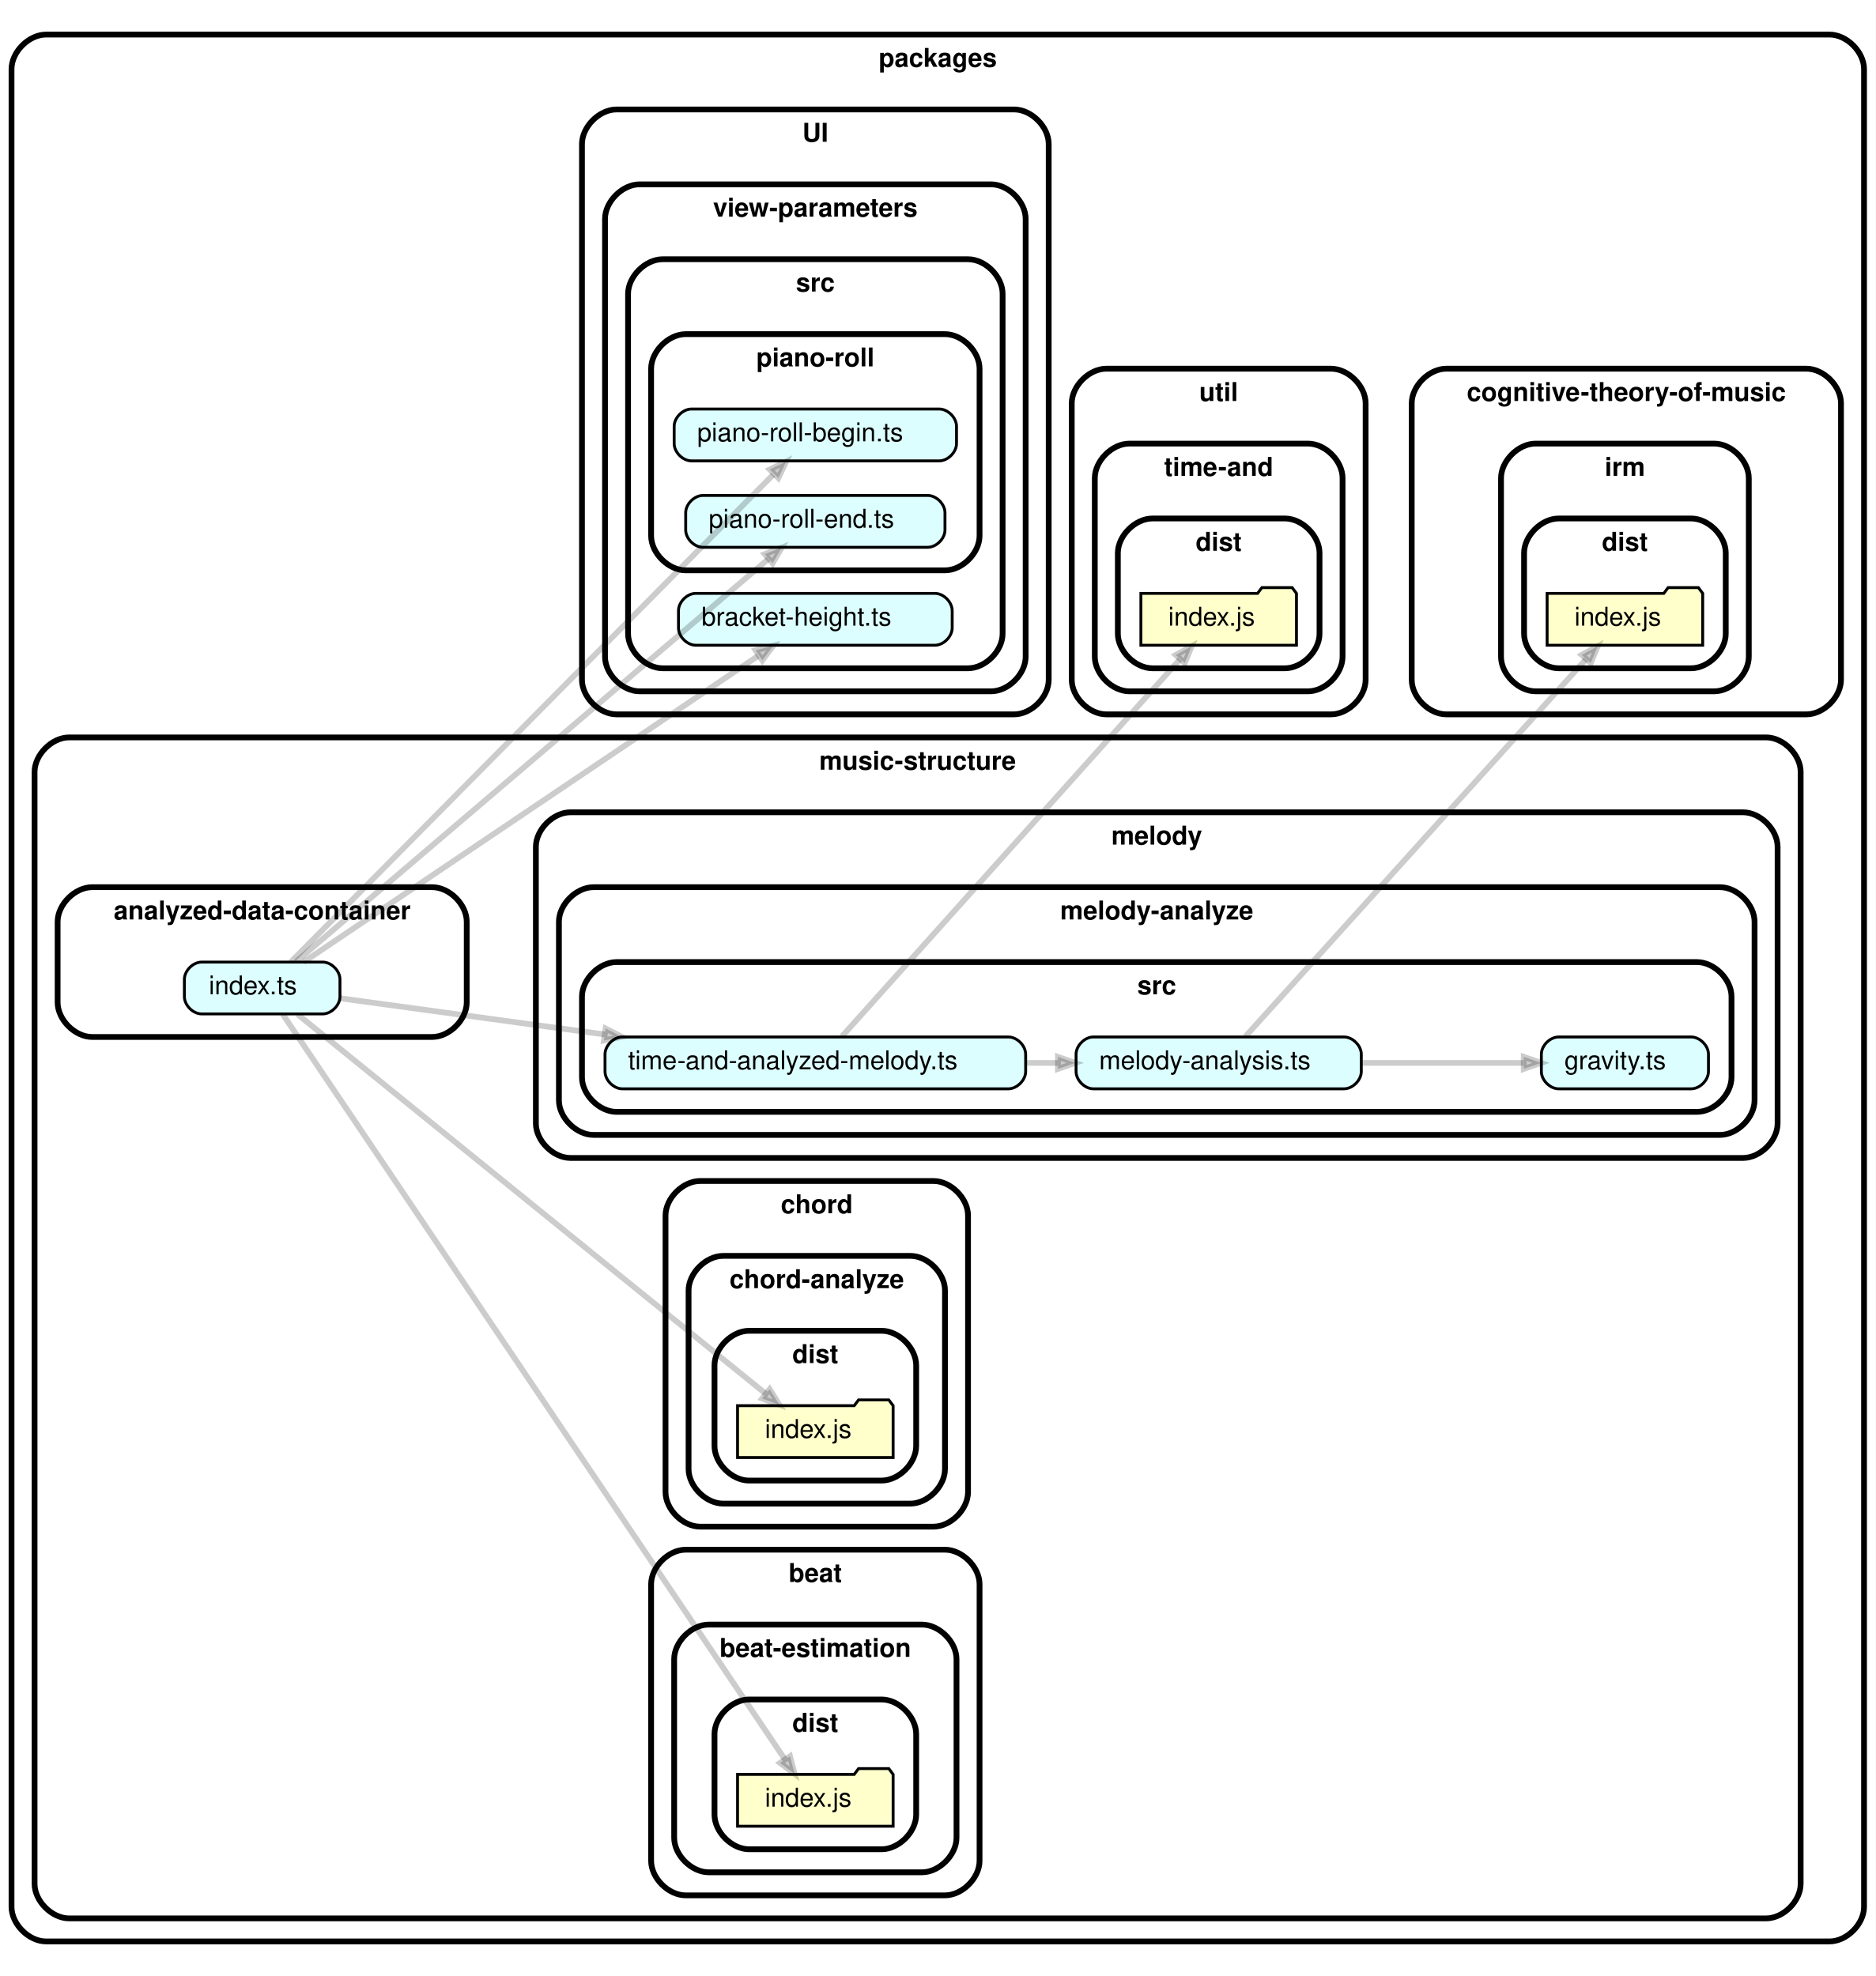
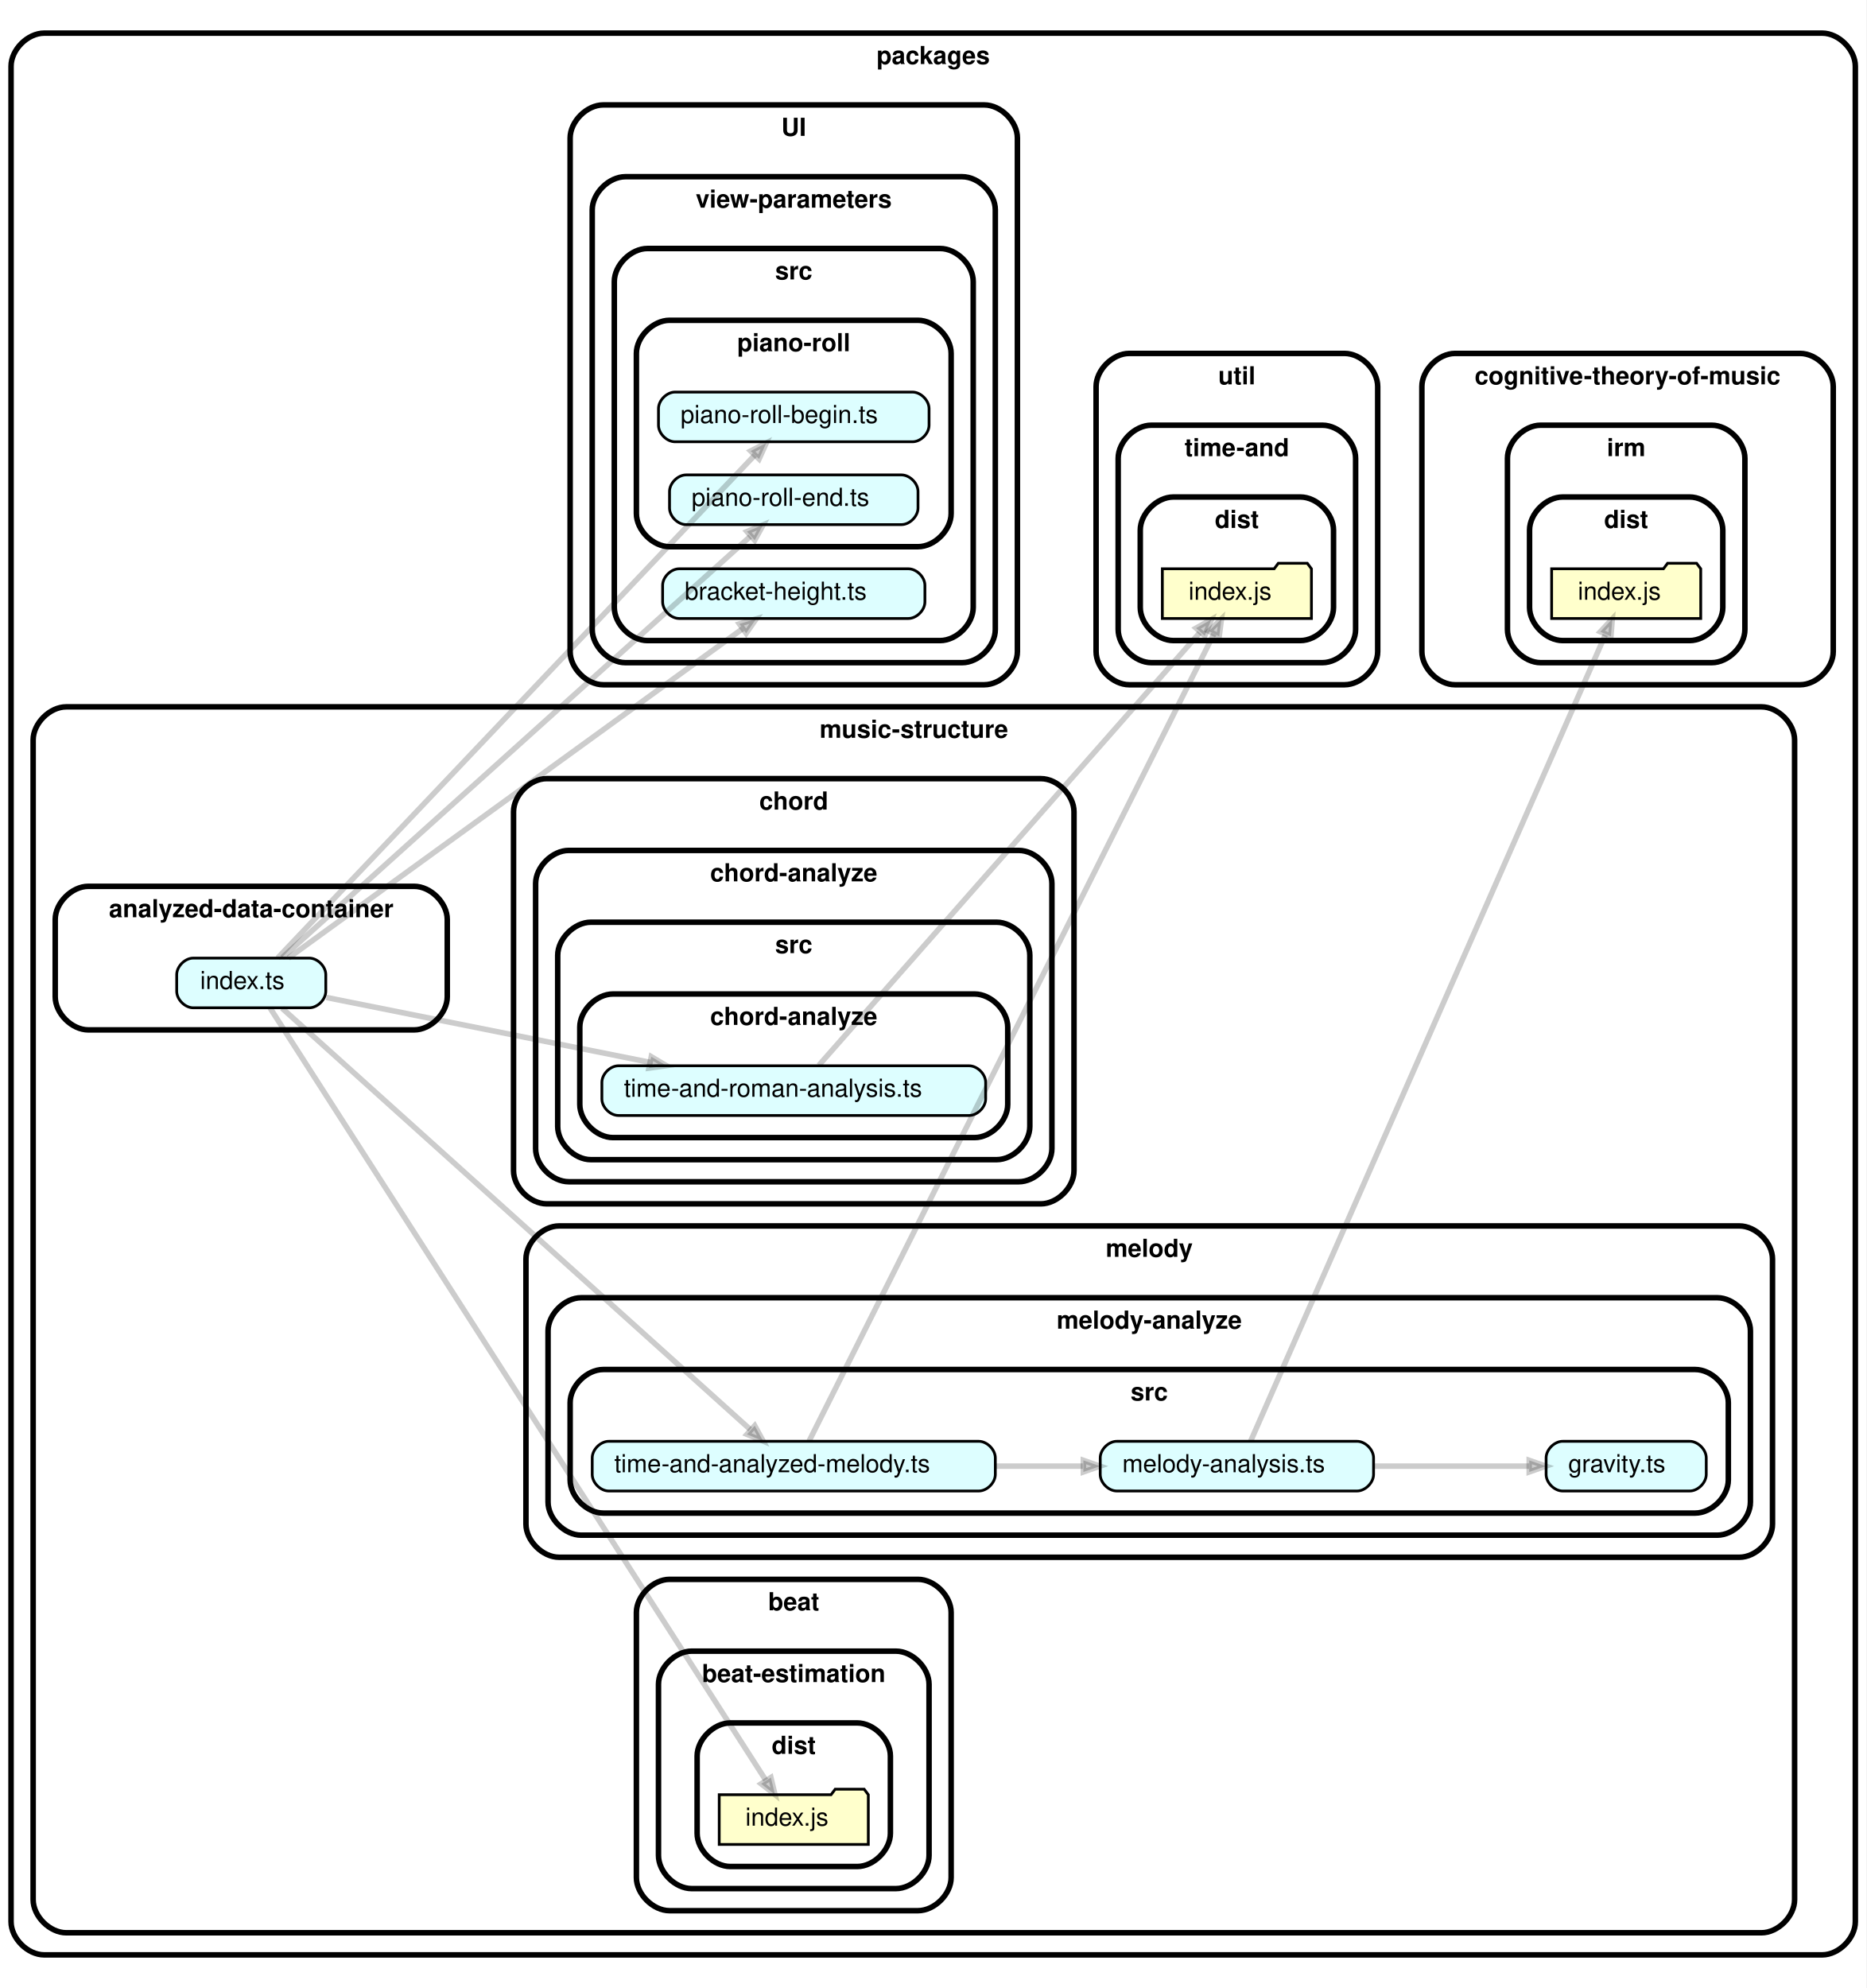
- <svg xmlns="http://www.w3.org/2000/svg" xmlns:xlink="http://www.w3.org/1999/xlink" width="651pt" height="686pt" viewBox="0.00 0.00 651.00 686.00">
-   <g id="graph0" class="graph" transform="scale(1 1) rotate(0) translate(4 682)">
-     <polygon fill="white" stroke="transparent" points="-4,4 -4,-682 647,-682 647,4 -4,4" />
+ <svg xmlns="http://www.w3.org/2000/svg" xmlns:xlink="http://www.w3.org/1999/xlink" width="676pt" height="720pt" viewBox="0.00 0.00 676.00 720.00">
+   <g id="graph0" class="graph" transform="scale(1 1) rotate(0) translate(4 716)">
+     <polygon fill="white" stroke="transparent" points="-4,4 -4,-716 672,-716 672,4 -4,4" />
    <g id="clust1" class="cluster">
-       <path fill="#ffffff" stroke="black" stroke-width="2" d="M12,-8C12,-8 631,-8 631,-8 637,-8 643,-14 643,-20 643,-20 643,-658 643,-658 643,-664 637,-670 631,-670 631,-670 12,-670 12,-670 6,-670 0,-664 0,-658 0,-658 0,-20 0,-20 0,-14 6,-8 12,-8" />
-       <text text-anchor="middle" x="321.5" y="-658.8" font-family="Helvetica,sans-Serif" font-weight="bold" font-size="9.00">packages</text>
+       <path fill="#ffffff" stroke="black" stroke-width="2" d="M12,-8C12,-8 656,-8 656,-8 662,-8 668,-14 668,-20 668,-20 668,-692 668,-692 668,-698 662,-704 656,-704 656,-704 12,-704 12,-704 6,-704 0,-698 0,-692 0,-692 0,-20 0,-20 0,-14 6,-8 12,-8" />
+       <text text-anchor="middle" x="334" y="-692.8" font-family="Helvetica,sans-Serif" font-weight="bold" font-size="9.00">packages</text>
    </g>
    <g id="clust2" class="cluster">
-       <path fill="#ffffff" stroke="black" stroke-width="2" d="M210,-434C210,-434 348,-434 348,-434 354,-434 360,-440 360,-446 360,-446 360,-632 360,-632 360,-638 354,-644 348,-644 348,-644 210,-644 210,-644 204,-644 198,-638 198,-632 198,-632 198,-446 198,-446 198,-440 204,-434 210,-434" />
-       <text text-anchor="middle" x="279" y="-632.8" font-family="Helvetica,sans-Serif" font-weight="bold" font-size="9.00">UI</text>
+       <path fill="#ffffff" stroke="black" stroke-width="2" d="M214.5,-468C214.5,-468 352.5,-468 352.5,-468 358.5,-468 364.5,-474 364.5,-480 364.5,-480 364.5,-666 364.5,-666 364.5,-672 358.5,-678 352.5,-678 352.5,-678 214.5,-678 214.5,-678 208.5,-678 202.5,-672 202.5,-666 202.5,-666 202.5,-480 202.5,-480 202.5,-474 208.5,-468 214.5,-468" />
+       <text text-anchor="middle" x="283.5" y="-666.8" font-family="Helvetica,sans-Serif" font-weight="bold" font-size="9.00">UI</text>
    </g>
    <g id="clust3" class="cluster">
-       <path fill="#ffffff" stroke="black" stroke-width="2" d="M218,-442C218,-442 340,-442 340,-442 346,-442 352,-448 352,-454 352,-454 352,-606 352,-606 352,-612 346,-618 340,-618 340,-618 218,-618 218,-618 212,-618 206,-612 206,-606 206,-606 206,-454 206,-454 206,-448 212,-442 218,-442" />
-       <text text-anchor="middle" x="279" y="-606.8" font-family="Helvetica,sans-Serif" font-weight="bold" font-size="9.00">view-parameters</text>
+       <path fill="#ffffff" stroke="black" stroke-width="2" d="M222.5,-476C222.5,-476 344.5,-476 344.5,-476 350.5,-476 356.5,-482 356.5,-488 356.5,-488 356.5,-640 356.5,-640 356.5,-646 350.5,-652 344.5,-652 344.5,-652 222.5,-652 222.5,-652 216.5,-652 210.5,-646 210.5,-640 210.5,-640 210.5,-488 210.5,-488 210.5,-482 216.5,-476 222.5,-476" />
+       <text text-anchor="middle" x="283.5" y="-640.8" font-family="Helvetica,sans-Serif" font-weight="bold" font-size="9.00">view-parameters</text>
    </g>
    <g id="clust4" class="cluster">
-       <path fill="#ffffff" stroke="black" stroke-width="2" d="M226,-450C226,-450 332,-450 332,-450 338,-450 344,-456 344,-462 344,-462 344,-580 344,-580 344,-586 338,-592 332,-592 332,-592 226,-592 226,-592 220,-592 214,-586 214,-580 214,-580 214,-462 214,-462 214,-456 220,-450 226,-450" />
-       <text text-anchor="middle" x="279" y="-580.8" font-family="Helvetica,sans-Serif" font-weight="bold" font-size="9.00">src</text>
+       <path fill="#ffffff" stroke="black" stroke-width="2" d="M230.5,-484C230.5,-484 336.5,-484 336.5,-484 342.5,-484 348.5,-490 348.5,-496 348.5,-496 348.5,-614 348.5,-614 348.5,-620 342.5,-626 336.5,-626 336.5,-626 230.5,-626 230.5,-626 224.5,-626 218.5,-620 218.5,-614 218.5,-614 218.5,-496 218.5,-496 218.5,-490 224.5,-484 230.5,-484" />
+       <text text-anchor="middle" x="283.5" y="-614.8" font-family="Helvetica,sans-Serif" font-weight="bold" font-size="9.00">src</text>
    </g>
    <g id="clust5" class="cluster">
-       <path fill="#ffffff" stroke="black" stroke-width="2" d="M234,-484C234,-484 324,-484 324,-484 330,-484 336,-490 336,-496 336,-496 336,-554 336,-554 336,-560 330,-566 324,-566 324,-566 234,-566 234,-566 228,-566 222,-560 222,-554 222,-554 222,-496 222,-496 222,-490 228,-484 234,-484" />
-       <text text-anchor="middle" x="279" y="-554.8" font-family="Helvetica,sans-Serif" font-weight="bold" font-size="9.00">piano-roll</text>
+       <path fill="#ffffff" stroke="black" stroke-width="2" d="M238.5,-518C238.5,-518 328.5,-518 328.5,-518 334.5,-518 340.5,-524 340.5,-530 340.5,-530 340.5,-588 340.5,-588 340.5,-594 334.5,-600 328.5,-600 328.5,-600 238.5,-600 238.5,-600 232.5,-600 226.5,-594 226.5,-588 226.5,-588 226.5,-530 226.5,-530 226.5,-524 232.5,-518 238.5,-518" />
+       <text text-anchor="middle" x="283.5" y="-588.8" font-family="Helvetica,sans-Serif" font-weight="bold" font-size="9.00">piano-roll</text>
    </g>
    <g id="clust6" class="cluster">
-       <path fill="#ffffff" stroke="black" stroke-width="2" d="M498,-434C498,-434 623,-434 623,-434 629,-434 635,-440 635,-446 635,-446 635,-542 635,-542 635,-548 629,-554 623,-554 623,-554 498,-554 498,-554 492,-554 486,-548 486,-542 486,-542 486,-446 486,-446 486,-440 492,-434 498,-434" />
-       <text text-anchor="middle" x="560.5" y="-542.8" font-family="Helvetica,sans-Serif" font-weight="bold" font-size="9.00">cognitive-theory-of-music</text>
+       <path fill="#ffffff" stroke="black" stroke-width="2" d="M523,-468C523,-468 648,-468 648,-468 654,-468 660,-474 660,-480 660,-480 660,-576 660,-576 660,-582 654,-588 648,-588 648,-588 523,-588 523,-588 517,-588 511,-582 511,-576 511,-576 511,-480 511,-480 511,-474 517,-468 523,-468" />
+       <text text-anchor="middle" x="585.5" y="-576.8" font-family="Helvetica,sans-Serif" font-weight="bold" font-size="9.00">cognitive-theory-of-music</text>
    </g>
    <g id="clust7" class="cluster">
-       <path fill="#ffffff" stroke="black" stroke-width="2" d="M529,-442C529,-442 591,-442 591,-442 597,-442 603,-448 603,-454 603,-454 603,-516 603,-516 603,-522 597,-528 591,-528 591,-528 529,-528 529,-528 523,-528 517,-522 517,-516 517,-516 517,-454 517,-454 517,-448 523,-442 529,-442" />
-       <text text-anchor="middle" x="560" y="-516.8" font-family="Helvetica,sans-Serif" font-weight="bold" font-size="9.00">irm</text>
+       <path fill="#ffffff" stroke="black" stroke-width="2" d="M554,-476C554,-476 616,-476 616,-476 622,-476 628,-482 628,-488 628,-488 628,-550 628,-550 628,-556 622,-562 616,-562 616,-562 554,-562 554,-562 548,-562 542,-556 542,-550 542,-550 542,-488 542,-488 542,-482 548,-476 554,-476" />
+       <text text-anchor="middle" x="585" y="-550.8" font-family="Helvetica,sans-Serif" font-weight="bold" font-size="9.00">irm</text>
    </g>
    <g id="clust8" class="cluster">
-       <path fill="#ffffff" stroke="black" stroke-width="2" d="M537,-450C537,-450 583,-450 583,-450 589,-450 595,-456 595,-462 595,-462 595,-490 595,-490 595,-496 589,-502 583,-502 583,-502 537,-502 537,-502 531,-502 525,-496 525,-490 525,-490 525,-462 525,-462 525,-456 531,-450 537,-450" />
-       <text text-anchor="middle" x="560" y="-490.8" font-family="Helvetica,sans-Serif" font-weight="bold" font-size="9.00">dist</text>
+       <path fill="#ffffff" stroke="black" stroke-width="2" d="M562,-484C562,-484 608,-484 608,-484 614,-484 620,-490 620,-496 620,-496 620,-524 620,-524 620,-530 614,-536 608,-536 608,-536 562,-536 562,-536 556,-536 550,-530 550,-524 550,-524 550,-496 550,-496 550,-490 556,-484 562,-484" />
+       <text text-anchor="middle" x="585" y="-524.8" font-family="Helvetica,sans-Serif" font-weight="bold" font-size="9.00">dist</text>
    </g>
    <g id="clust9" class="cluster">
-       <path fill="#ffffff" stroke="black" stroke-width="2" d="M20,-16C20,-16 609,-16 609,-16 615,-16 621,-22 621,-28 621,-28 621,-414 621,-414 621,-420 615,-426 609,-426 609,-426 20,-426 20,-426 14,-426 8,-420 8,-414 8,-414 8,-28 8,-28 8,-22 14,-16 20,-16" />
-       <text text-anchor="middle" x="314.5" y="-414.8" font-family="Helvetica,sans-Serif" font-weight="bold" font-size="9.00">music-structure</text>
+       <path fill="#ffffff" stroke="black" stroke-width="2" d="M20,-16C20,-16 634,-16 634,-16 640,-16 646,-22 646,-28 646,-28 646,-448 646,-448 646,-454 640,-460 634,-460 634,-460 20,-460 20,-460 14,-460 8,-454 8,-448 8,-448 8,-28 8,-28 8,-22 14,-16 20,-16" />
+       <text text-anchor="middle" x="327" y="-448.8" font-family="Helvetica,sans-Serif" font-weight="bold" font-size="9.00">music-structure</text>
    </g>
    <g id="clust10" class="cluster">
-       <path fill="#ffffff" stroke="black" stroke-width="2" d="M28,-322C28,-322 146,-322 146,-322 152,-322 158,-328 158,-334 158,-334 158,-362 158,-362 158,-368 152,-374 146,-374 146,-374 28,-374 28,-374 22,-374 16,-368 16,-362 16,-362 16,-334 16,-334 16,-328 22,-322 28,-322" />
-       <text text-anchor="middle" x="87" y="-362.8" font-family="Helvetica,sans-Serif" font-weight="bold" font-size="9.00">analyzed-data-container</text>
+       <path fill="#ffffff" stroke="black" stroke-width="2" d="M28,-343C28,-343 146,-343 146,-343 152,-343 158,-349 158,-355 158,-355 158,-383 158,-383 158,-389 152,-395 146,-395 146,-395 28,-395 28,-395 22,-395 16,-389 16,-383 16,-383 16,-355 16,-355 16,-349 22,-343 28,-343" />
+       <text text-anchor="middle" x="87" y="-383.8" font-family="Helvetica,sans-Serif" font-weight="bold" font-size="9.00">analyzed-data-container</text>
    </g>
    <g id="clust11" class="cluster">
-       <path fill="#ffffff" stroke="black" stroke-width="2" d="M234,-24C234,-24 324,-24 324,-24 330,-24 336,-30 336,-36 336,-36 336,-132 336,-132 336,-138 330,-144 324,-144 324,-144 234,-144 234,-144 228,-144 222,-138 222,-132 222,-132 222,-36 222,-36 222,-30 228,-24 234,-24" />
-       <text text-anchor="middle" x="279" y="-132.8" font-family="Helvetica,sans-Serif" font-weight="bold" font-size="9.00">beat</text>
+       <path fill="#ffffff" stroke="black" stroke-width="2" d="M238.5,-24C238.5,-24 328.5,-24 328.5,-24 334.5,-24 340.5,-30 340.5,-36 340.5,-36 340.5,-132 340.5,-132 340.5,-138 334.5,-144 328.5,-144 328.5,-144 238.5,-144 238.5,-144 232.5,-144 226.5,-138 226.5,-132 226.5,-132 226.5,-36 226.5,-36 226.5,-30 232.5,-24 238.5,-24" />
+       <text text-anchor="middle" x="283.5" y="-132.8" font-family="Helvetica,sans-Serif" font-weight="bold" font-size="9.00">beat</text>
    </g>
    <g id="clust12" class="cluster">
-       <path fill="#ffffff" stroke="black" stroke-width="2" d="M242,-32C242,-32 316,-32 316,-32 322,-32 328,-38 328,-44 328,-44 328,-106 328,-106 328,-112 322,-118 316,-118 316,-118 242,-118 242,-118 236,-118 230,-112 230,-106 230,-106 230,-44 230,-44 230,-38 236,-32 242,-32" />
-       <text text-anchor="middle" x="279" y="-106.8" font-family="Helvetica,sans-Serif" font-weight="bold" font-size="9.00">beat-estimation</text>
+       <path fill="#ffffff" stroke="black" stroke-width="2" d="M246.5,-32C246.5,-32 320.5,-32 320.5,-32 326.5,-32 332.5,-38 332.5,-44 332.5,-44 332.5,-106 332.5,-106 332.5,-112 326.5,-118 320.5,-118 320.5,-118 246.5,-118 246.5,-118 240.5,-118 234.5,-112 234.5,-106 234.5,-106 234.5,-44 234.5,-44 234.5,-38 240.5,-32 246.5,-32" />
+       <text text-anchor="middle" x="283.5" y="-106.8" font-family="Helvetica,sans-Serif" font-weight="bold" font-size="9.00">beat-estimation</text>
    </g>
    <g id="clust13" class="cluster">
-       <path fill="#ffffff" stroke="black" stroke-width="2" d="M256,-40C256,-40 302,-40 302,-40 308,-40 314,-46 314,-52 314,-52 314,-80 314,-80 314,-86 308,-92 302,-92 302,-92 256,-92 256,-92 250,-92 244,-86 244,-80 244,-80 244,-52 244,-52 244,-46 250,-40 256,-40" />
-       <text text-anchor="middle" x="279" y="-80.8" font-family="Helvetica,sans-Serif" font-weight="bold" font-size="9.00">dist</text>
+       <path fill="#ffffff" stroke="black" stroke-width="2" d="M260.5,-40C260.5,-40 306.5,-40 306.5,-40 312.5,-40 318.5,-46 318.5,-52 318.5,-52 318.5,-80 318.5,-80 318.5,-86 312.5,-92 306.5,-92 306.5,-92 260.5,-92 260.5,-92 254.5,-92 248.5,-86 248.5,-80 248.5,-80 248.5,-52 248.5,-52 248.5,-46 254.5,-40 260.5,-40" />
+       <text text-anchor="middle" x="283.5" y="-80.8" font-family="Helvetica,sans-Serif" font-weight="bold" font-size="9.00">dist</text>
    </g>
    <g id="clust14" class="cluster">
-       <path fill="#ffffff" stroke="black" stroke-width="2" d="M239,-152C239,-152 320,-152 320,-152 326,-152 332,-158 332,-164 332,-164 332,-260 332,-260 332,-266 326,-272 320,-272 320,-272 239,-272 239,-272 233,-272 227,-266 227,-260 227,-260 227,-164 227,-164 227,-158 233,-152 239,-152" />
-       <text text-anchor="middle" x="279.5" y="-260.8" font-family="Helvetica,sans-Serif" font-weight="bold" font-size="9.00">chord</text>
+       <path fill="#ffffff" stroke="black" stroke-width="2" d="M194,-280C194,-280 373,-280 373,-280 379,-280 385,-286 385,-292 385,-292 385,-422 385,-422 385,-428 379,-434 373,-434 373,-434 194,-434 194,-434 188,-434 182,-428 182,-422 182,-422 182,-292 182,-292 182,-286 188,-280 194,-280" />
+       <text text-anchor="middle" x="283.5" y="-422.8" font-family="Helvetica,sans-Serif" font-weight="bold" font-size="9.00">chord</text>
    </g>
    <g id="clust15" class="cluster">
-       <path fill="#ffffff" stroke="black" stroke-width="2" d="M247,-160C247,-160 312,-160 312,-160 318,-160 324,-166 324,-172 324,-172 324,-234 324,-234 324,-240 318,-246 312,-246 312,-246 247,-246 247,-246 241,-246 235,-240 235,-234 235,-234 235,-172 235,-172 235,-166 241,-160 247,-160" />
-       <text text-anchor="middle" x="279.5" y="-234.8" font-family="Helvetica,sans-Serif" font-weight="bold" font-size="9.00">chord-analyze</text>
+       <path fill="#ffffff" stroke="black" stroke-width="2" d="M202,-288C202,-288 365,-288 365,-288 371,-288 377,-294 377,-300 377,-300 377,-396 377,-396 377,-402 371,-408 365,-408 365,-408 202,-408 202,-408 196,-408 190,-402 190,-396 190,-396 190,-300 190,-300 190,-294 196,-288 202,-288" />
+       <text text-anchor="middle" x="283.5" y="-396.8" font-family="Helvetica,sans-Serif" font-weight="bold" font-size="9.00">chord-analyze</text>
    </g>
    <g id="clust16" class="cluster">
-       <path fill="#ffffff" stroke="black" stroke-width="2" d="M256,-168C256,-168 302,-168 302,-168 308,-168 314,-174 314,-180 314,-180 314,-208 314,-208 314,-214 308,-220 302,-220 302,-220 256,-220 256,-220 250,-220 244,-214 244,-208 244,-208 244,-180 244,-180 244,-174 250,-168 256,-168" />
-       <text text-anchor="middle" x="279" y="-208.8" font-family="Helvetica,sans-Serif" font-weight="bold" font-size="9.00">dist</text>
+       <path fill="#ffffff" stroke="black" stroke-width="2" d="M210,-296C210,-296 357,-296 357,-296 363,-296 369,-302 369,-308 369,-308 369,-370 369,-370 369,-376 363,-382 357,-382 357,-382 210,-382 210,-382 204,-382 198,-376 198,-370 198,-370 198,-308 198,-308 198,-302 204,-296 210,-296" />
+       <text text-anchor="middle" x="283.5" y="-370.8" font-family="Helvetica,sans-Serif" font-weight="bold" font-size="9.00">src</text>
    </g>
    <g id="clust17" class="cluster">
-       <path fill="#ffffff" stroke="black" stroke-width="2" d="M194,-280C194,-280 601,-280 601,-280 607,-280 613,-286 613,-292 613,-292 613,-388 613,-388 613,-394 607,-400 601,-400 601,-400 194,-400 194,-400 188,-400 182,-394 182,-388 182,-388 182,-292 182,-292 182,-286 188,-280 194,-280" />
-       <text text-anchor="middle" x="397.5" y="-388.8" font-family="Helvetica,sans-Serif" font-weight="bold" font-size="9.00">melody</text>
+       <path fill="#ffffff" stroke="black" stroke-width="2" d="M218,-304C218,-304 349,-304 349,-304 355,-304 361,-310 361,-316 361,-316 361,-344 361,-344 361,-350 355,-356 349,-356 349,-356 218,-356 218,-356 212,-356 206,-350 206,-344 206,-344 206,-316 206,-316 206,-310 212,-304 218,-304" />
+       <text text-anchor="middle" x="283.5" y="-344.8" font-family="Helvetica,sans-Serif" font-weight="bold" font-size="9.00">chord-analyze</text>
    </g>
    <g id="clust18" class="cluster">
-       <path fill="#ffffff" stroke="black" stroke-width="2" d="M202,-288C202,-288 593,-288 593,-288 599,-288 605,-294 605,-300 605,-300 605,-362 605,-362 605,-368 599,-374 593,-374 593,-374 202,-374 202,-374 196,-374 190,-368 190,-362 190,-362 190,-300 190,-300 190,-294 196,-288 202,-288" />
-       <text text-anchor="middle" x="397.5" y="-362.8" font-family="Helvetica,sans-Serif" font-weight="bold" font-size="9.00">melody-analyze</text>
+       <path fill="#ffffff" stroke="black" stroke-width="2" d="M198.5,-152C198.5,-152 626,-152 626,-152 632,-152 638,-158 638,-164 638,-164 638,-260 638,-260 638,-266 632,-272 626,-272 626,-272 198.5,-272 198.5,-272 192.5,-272 186.5,-266 186.5,-260 186.5,-260 186.5,-164 186.5,-164 186.5,-158 192.5,-152 198.5,-152" />
+       <text text-anchor="middle" x="412.25" y="-260.8" font-family="Helvetica,sans-Serif" font-weight="bold" font-size="9.00">melody</text>
    </g>
    <g id="clust19" class="cluster">
-       <path fill="#ffffff" stroke="black" stroke-width="2" d="M210,-296C210,-296 585,-296 585,-296 591,-296 597,-302 597,-308 597,-308 597,-336 597,-336 597,-342 591,-348 585,-348 585,-348 210,-348 210,-348 204,-348 198,-342 198,-336 198,-336 198,-308 198,-308 198,-302 204,-296 210,-296" />
-       <text text-anchor="middle" x="397.5" y="-336.8" font-family="Helvetica,sans-Serif" font-weight="bold" font-size="9.00">src</text>
+       <path fill="#ffffff" stroke="black" stroke-width="2" d="M206.5,-160C206.5,-160 618,-160 618,-160 624,-160 630,-166 630,-172 630,-172 630,-234 630,-234 630,-240 624,-246 618,-246 618,-246 206.5,-246 206.5,-246 200.5,-246 194.5,-240 194.5,-234 194.5,-234 194.5,-172 194.5,-172 194.5,-166 200.5,-160 206.5,-160" />
+       <text text-anchor="middle" x="412.25" y="-234.8" font-family="Helvetica,sans-Serif" font-weight="bold" font-size="9.00">melody-analyze</text>
    </g>
    <g id="clust20" class="cluster">
-       <path fill="#ffffff" stroke="black" stroke-width="2" d="M380,-434C380,-434 458,-434 458,-434 464,-434 470,-440 470,-446 470,-446 470,-542 470,-542 470,-548 464,-554 458,-554 458,-554 380,-554 380,-554 374,-554 368,-548 368,-542 368,-542 368,-446 368,-446 368,-440 374,-434 380,-434" />
-       <text text-anchor="middle" x="419" y="-542.8" font-family="Helvetica,sans-Serif" font-weight="bold" font-size="9.00">util</text>
+       <path fill="#ffffff" stroke="black" stroke-width="2" d="M214.5,-168C214.5,-168 610,-168 610,-168 616,-168 622,-174 622,-180 622,-180 622,-208 622,-208 622,-214 616,-220 610,-220 610,-220 214.5,-220 214.5,-220 208.5,-220 202.5,-214 202.5,-208 202.5,-208 202.5,-180 202.5,-180 202.5,-174 208.5,-168 214.5,-168" />
+       <text text-anchor="middle" x="412.25" y="-208.8" font-family="Helvetica,sans-Serif" font-weight="bold" font-size="9.00">src</text>
    </g>
    <g id="clust21" class="cluster">
-       <path fill="#ffffff" stroke="black" stroke-width="2" d="M388,-442C388,-442 450,-442 450,-442 456,-442 462,-448 462,-454 462,-454 462,-516 462,-516 462,-522 456,-528 450,-528 450,-528 388,-528 388,-528 382,-528 376,-522 376,-516 376,-516 376,-454 376,-454 376,-448 382,-442 388,-442" />
-       <text text-anchor="middle" x="419" y="-516.8" font-family="Helvetica,sans-Serif" font-weight="bold" font-size="9.00">time-and</text>
+       <path fill="#ffffff" stroke="black" stroke-width="2" d="M405,-468C405,-468 483,-468 483,-468 489,-468 495,-474 495,-480 495,-480 495,-576 495,-576 495,-582 489,-588 483,-588 483,-588 405,-588 405,-588 399,-588 393,-582 393,-576 393,-576 393,-480 393,-480 393,-474 399,-468 405,-468" />
+       <text text-anchor="middle" x="444" y="-576.8" font-family="Helvetica,sans-Serif" font-weight="bold" font-size="9.00">util</text>
    </g>
    <g id="clust22" class="cluster">
-       <path fill="#ffffff" stroke="black" stroke-width="2" d="M396,-450C396,-450 442,-450 442,-450 448,-450 454,-456 454,-462 454,-462 454,-490 454,-490 454,-496 448,-502 442,-502 442,-502 396,-502 396,-502 390,-502 384,-496 384,-490 384,-490 384,-462 384,-462 384,-456 390,-450 396,-450" />
-       <text text-anchor="middle" x="419" y="-490.8" font-family="Helvetica,sans-Serif" font-weight="bold" font-size="9.00">dist</text>
+       <path fill="#ffffff" stroke="black" stroke-width="2" d="M413,-476C413,-476 475,-476 475,-476 481,-476 487,-482 487,-488 487,-488 487,-550 487,-550 487,-556 481,-562 475,-562 475,-562 413,-562 413,-562 407,-562 401,-556 401,-550 401,-550 401,-488 401,-488 401,-482 407,-476 413,-476" />
+       <text text-anchor="middle" x="444" y="-550.8" font-family="Helvetica,sans-Serif" font-weight="bold" font-size="9.00">time-and</text>
+     </g>
+     <g id="clust23" class="cluster">
+       <path fill="#ffffff" stroke="black" stroke-width="2" d="M421,-484C421,-484 467,-484 467,-484 473,-484 479,-490 479,-496 479,-496 479,-524 479,-524 479,-530 473,-536 467,-536 467,-536 421,-536 421,-536 415,-536 409,-530 409,-524 409,-524 409,-496 409,-496 409,-490 415,-484 421,-484" />
+       <text text-anchor="middle" x="444" y="-524.8" font-family="Helvetica,sans-Serif" font-weight="bold" font-size="9.00">dist</text>
    </g>
    <g id="node1" class="node">
      <g id="a_node1">
        <a xlink:href="packages/UI/view-parameters/src/bracket-height.ts" xlink:title="bracket-height.ts">
-           <path fill="#ddfeff" stroke="black" d="M320.5,-476C320.5,-476 237.5,-476 237.5,-476 234.5,-476 231.5,-473 231.5,-470 231.5,-470 231.5,-464 231.5,-464 231.5,-461 234.5,-458 237.5,-458 237.5,-458 320.5,-458 320.5,-458 323.5,-458 326.5,-461 326.5,-464 326.5,-464 326.5,-470 326.5,-470 326.5,-473 323.5,-476 320.5,-476" />
-           <text text-anchor="start" x="239.5" y="-464.8" font-family="Helvetica,sans-Serif" font-size="9.00">bracket-height.ts</text>
+           <path fill="#ddfeff" stroke="black" d="M325,-510C325,-510 242,-510 242,-510 239,-510 236,-507 236,-504 236,-504 236,-498 236,-498 236,-495 239,-492 242,-492 242,-492 325,-492 325,-492 328,-492 331,-495 331,-498 331,-498 331,-504 331,-504 331,-507 328,-510 325,-510" />
+           <text text-anchor="start" x="244" y="-498.8" font-family="Helvetica,sans-Serif" font-size="9.00">bracket-height.ts</text>
        </a>
      </g>
    </g>
    <g id="node2" class="node">
      <g id="a_node2">
        <a xlink:href="packages/UI/view-parameters/src/piano-roll/piano-roll-begin.ts" xlink:title="piano-roll-begin.ts">
-           <path fill="#ddfeff" stroke="black" d="M322,-540C322,-540 236,-540 236,-540 233,-540 230,-537 230,-534 230,-534 230,-528 230,-528 230,-525 233,-522 236,-522 236,-522 322,-522 322,-522 325,-522 328,-525 328,-528 328,-528 328,-534 328,-534 328,-537 325,-540 322,-540" />
-           <text text-anchor="start" x="238" y="-528.8" font-family="Helvetica,sans-Serif" font-size="9.00">piano-roll-begin.ts</text>
+           <path fill="#ddfeff" stroke="black" d="M326.5,-574C326.5,-574 240.5,-574 240.5,-574 237.5,-574 234.5,-571 234.5,-568 234.5,-568 234.5,-562 234.5,-562 234.5,-559 237.5,-556 240.5,-556 240.5,-556 326.5,-556 326.5,-556 329.5,-556 332.5,-559 332.5,-562 332.5,-562 332.5,-568 332.5,-568 332.5,-571 329.5,-574 326.5,-574" />
+           <text text-anchor="start" x="242.5" y="-562.8" font-family="Helvetica,sans-Serif" font-size="9.00">piano-roll-begin.ts</text>
        </a>
      </g>
    </g>
    <g id="node3" class="node">
      <g id="a_node3">
        <a xlink:href="packages/UI/view-parameters/src/piano-roll/piano-roll-end.ts" xlink:title="piano-roll-end.ts">
-           <path fill="#ddfeff" stroke="black" d="M318,-510C318,-510 240,-510 240,-510 237,-510 234,-507 234,-504 234,-504 234,-498 234,-498 234,-495 237,-492 240,-492 240,-492 318,-492 318,-492 321,-492 324,-495 324,-498 324,-498 324,-504 324,-504 324,-507 321,-510 318,-510" />
-           <text text-anchor="start" x="242" y="-498.8" font-family="Helvetica,sans-Serif" font-size="9.00">piano-roll-end.ts</text>
+           <path fill="#ddfeff" stroke="black" d="M322.5,-544C322.5,-544 244.5,-544 244.5,-544 241.5,-544 238.5,-541 238.5,-538 238.5,-538 238.5,-532 238.5,-532 238.5,-529 241.5,-526 244.5,-526 244.5,-526 322.5,-526 322.5,-526 325.5,-526 328.5,-529 328.5,-532 328.5,-532 328.5,-538 328.5,-538 328.5,-541 325.5,-544 322.5,-544" />
+           <text text-anchor="start" x="246.5" y="-532.8" font-family="Helvetica,sans-Serif" font-size="9.00">piano-roll-end.ts</text>
        </a>
      </g>
    </g>
    <g id="node4" class="node">
      <g id="a_node4">
        <a xlink:href="packages/cognitive-theory-of-music/irm/dist/index.js" xlink:title="index.js">
-           <polygon fill="#ffffcc" stroke="black" points="587,-476 585.5,-478 575,-478 573.5,-476 533,-476 533,-458 587,-458 587,-476" />
-           <text text-anchor="start" x="542.5" y="-464.8" font-family="Helvetica,sans-Serif" font-size="9.00">index.js</text>
+           <polygon fill="#ffffcc" stroke="black" points="612,-510 610.5,-512 600,-512 598.5,-510 558,-510 558,-492 612,-492 612,-510" />
+           <text text-anchor="start" x="567.5" y="-498.8" font-family="Helvetica,sans-Serif" font-size="9.00">index.js</text>
        </a>
      </g>
    </g>
    <g id="node5" class="node">
      <g id="a_node5">
        <a xlink:href="packages/music-structure/analyzed-data-container/index.ts" xlink:title="index.ts">
-           <path fill="#ddfeff" stroke="black" d="M108,-348C108,-348 66,-348 66,-348 63,-348 60,-345 60,-342 60,-342 60,-336 60,-336 60,-333 63,-330 66,-330 66,-330 108,-330 108,-330 111,-330 114,-333 114,-336 114,-336 114,-342 114,-342 114,-345 111,-348 108,-348" />
-           <text text-anchor="start" x="68.5" y="-336.8" font-family="Helvetica,sans-Serif" font-size="9.00">index.ts</text>
+           <path fill="#ddfeff" stroke="black" d="M108,-369C108,-369 66,-369 66,-369 63,-369 60,-366 60,-363 60,-363 60,-357 60,-357 60,-354 63,-351 66,-351 66,-351 108,-351 108,-351 111,-351 114,-354 114,-357 114,-357 114,-363 114,-363 114,-366 111,-369 108,-369" />
+           <text text-anchor="start" x="68.5" y="-357.8" font-family="Helvetica,sans-Serif" font-size="9.00">index.ts</text>
        </a>
      </g>
    </g>
    <g id="edge4" class="edge">
-       <path fill="none" stroke="#000000" stroke-width="2" stroke-opacity="0.2" d="M101.36,-348C134.53,-370.35 220.73,-428.42 259.1,-454.27" />
-       <polygon fill="#000000" fill-opacity="0.2" stroke="#000000" stroke-width="2" stroke-opacity="0.2" points="258.25,-456.23 264.4,-457.84 260.6,-452.74 258.25,-456.23" />
+       <path fill="none" stroke="#000000" stroke-width="2" stroke-opacity="0.2" d="M100.46,-369.03C134,-393.35 226.26,-460.23 265,-488.32" />
+       <polygon fill="#000000" fill-opacity="0.2" stroke="#000000" stroke-width="2" stroke-opacity="0.2" points="263.8,-490.04 269.89,-491.86 266.26,-486.64 263.8,-490.04" />
    </g>
    <g id="edge5" class="edge">
-       <path fill="none" stroke="#000000" stroke-width="2" stroke-opacity="0.2" d="M96.91,-348C127.38,-378.8 227.59,-480.06 264.34,-517.19" />
-       <polygon fill="#000000" fill-opacity="0.2" stroke="#000000" stroke-width="2" stroke-opacity="0.2" points="263.18,-519.01 268.89,-521.79 266.16,-516.05 263.18,-519.01" />
+       <path fill="none" stroke="#000000" stroke-width="2" stroke-opacity="0.2" d="M96.61,-369.07C127.41,-401.54 232.28,-512.07 269.37,-551.16" />
+       <polygon fill="#000000" fill-opacity="0.2" stroke="#000000" stroke-width="2" stroke-opacity="0.2" points="267.89,-552.66 273.55,-555.56 270.94,-549.77 267.89,-552.66" />
    </g>
    <g id="edge6" class="edge">
-       <path fill="none" stroke="#000000" stroke-width="2" stroke-opacity="0.2" d="M98.76,-348.17C130.76,-375.46 225.45,-456.19 262.7,-487.95" />
-       <polygon fill="#000000" fill-opacity="0.2" stroke="#000000" stroke-width="2" stroke-opacity="0.2" points="261.43,-489.63 267.36,-491.93 264.16,-486.44 261.43,-489.63" />
+       <path fill="none" stroke="#000000" stroke-width="2" stroke-opacity="0.2" d="M98.18,-369.16C130.35,-398.1 229.88,-487.66 267.71,-521.69" />
+       <polygon fill="#000000" fill-opacity="0.2" stroke="#000000" stroke-width="2" stroke-opacity="0.2" points="266.55,-523.48 272.42,-525.93 269.36,-520.35 266.55,-523.48" />
    </g>
    <g id="node6" class="node">
      <g id="a_node6">
        <a xlink:href="packages/music-structure/beat/beat-estimation/dist/index.js" xlink:title="index.js">
-           <polygon fill="#ffffcc" stroke="black" points="306,-66 304.5,-68 294,-68 292.5,-66 252,-66 252,-48 306,-48 306,-66" />
-           <text text-anchor="start" x="261.5" y="-54.8" font-family="Helvetica,sans-Serif" font-size="9.00">index.js</text>
+           <polygon fill="#ffffcc" stroke="black" points="310.5,-66 309,-68 298.5,-68 297,-66 256.5,-66 256.5,-48 310.5,-48 310.5,-66" />
+           <text text-anchor="start" x="266" y="-54.8" font-family="Helvetica,sans-Serif" font-size="9.00">index.js</text>
        </a>
      </g>
    </g>
    <g id="edge1" class="edge">
-       <path fill="none" stroke="#000000" stroke-width="2" stroke-opacity="0.2" d="M94.11,-329.94C121.68,-289 234.73,-121.22 268.46,-71.16" />
-       <polygon fill="#000000" fill-opacity="0.2" stroke="#000000" stroke-width="2" stroke-opacity="0.2" points="270.21,-72.32 271.82,-66.17 266.73,-69.97 270.21,-72.32" />
+       <path fill="none" stroke="#000000" stroke-width="2" stroke-opacity="0.2" d="M93.82,-350.93C121.45,-307.89 239.4,-124.14 273.34,-71.28" />
+       <polygon fill="#000000" fill-opacity="0.2" stroke="#000000" stroke-width="2" stroke-opacity="0.2" points="275.23,-72.22 276.7,-66.03 271.69,-69.95 275.23,-72.22" />
    </g>
    <g id="node7" class="node">
      <g id="a_node7">
-         <a xlink:href="packages/music-structure/chord/chord-analyze/dist/index.js" xlink:title="index.js">
-           <polygon fill="#ffffcc" stroke="black" points="306,-194 304.5,-196 294,-196 292.5,-194 252,-194 252,-176 306,-176 306,-194" />
-           <text text-anchor="start" x="261.5" y="-182.8" font-family="Helvetica,sans-Serif" font-size="9.00">index.js</text>
+         <a xlink:href="packages/music-structure/chord/chord-analyze/src/chord-analyze/time-and-roman-analysis.ts" xlink:title="time-and-roman-analysis.ts">
+           <path fill="#ddfeff" stroke="black" d="M347,-330C347,-330 220,-330 220,-330 217,-330 214,-327 214,-324 214,-324 214,-318 214,-318 214,-315 217,-312 220,-312 220,-312 347,-312 347,-312 350,-312 353,-315 353,-318 353,-318 353,-324 353,-324 353,-327 350,-330 347,-330" />
+           <text text-anchor="start" x="222" y="-318.8" font-family="Helvetica,sans-Serif" font-size="9.00">time-and-roman-analysis.ts</text>
        </a>
      </g>
    </g>
    <g id="edge2" class="edge">
-       <path fill="none" stroke="#000000" stroke-width="2" stroke-opacity="0.2" d="M99.32,-329.83C131.58,-303.68 224.12,-228.67 261.77,-198.15" />
-       <polygon fill="#000000" fill-opacity="0.2" stroke="#000000" stroke-width="2" stroke-opacity="0.2" points="263.16,-199.73 266.5,-194.32 260.52,-196.47 263.16,-199.73" />
+       <path fill="none" stroke="#000000" stroke-width="2" stroke-opacity="0.2" d="M114.23,-354.74C144.15,-348.74 193.8,-338.79 231.43,-331.24" />
+       <polygon fill="#000000" fill-opacity="0.2" stroke="#000000" stroke-width="2" stroke-opacity="0.2" points="231.89,-333.29 237.36,-330.05 231.06,-329.17 231.89,-333.29" />
    </g>
    <g id="node8" class="node">
      <g id="a_node8">
        <a xlink:href="packages/music-structure/melody/melody-analyze/src/time-and-analyzed-melody.ts" xlink:title="time-and-analyzed-melody.ts">
-           <path fill="#ddfeff" stroke="black" d="M346,-322C346,-322 212,-322 212,-322 209,-322 206,-319 206,-316 206,-316 206,-310 206,-310 206,-307 209,-304 212,-304 212,-304 346,-304 346,-304 349,-304 352,-307 352,-310 352,-310 352,-316 352,-316 352,-319 349,-322 346,-322" />
-           <text text-anchor="start" x="214" y="-310.8" font-family="Helvetica,sans-Serif" font-size="9.00">time-and-analyzed-melody.ts</text>
+           <path fill="#ddfeff" stroke="black" d="M350.5,-194C350.5,-194 216.5,-194 216.5,-194 213.5,-194 210.5,-191 210.5,-188 210.5,-188 210.5,-182 210.5,-182 210.5,-179 213.5,-176 216.5,-176 216.5,-176 350.5,-176 350.5,-176 353.5,-176 356.5,-179 356.5,-182 356.5,-182 356.5,-188 356.5,-188 356.5,-191 353.5,-194 350.5,-194" />
+           <text text-anchor="start" x="218.5" y="-182.8" font-family="Helvetica,sans-Serif" font-size="9.00">time-and-analyzed-melody.ts</text>
        </a>
      </g>
    </g>
    <g id="edge3" class="edge">
-       <path fill="none" stroke="#000000" stroke-width="2" stroke-opacity="0.2" d="M114.02,-335.44C137.65,-332.21 173.64,-327.28 205.89,-322.87" />
-       <polygon fill="#000000" fill-opacity="0.2" stroke="#000000" stroke-width="2" stroke-opacity="0.2" points="206.2,-324.94 211.86,-322.05 205.63,-320.78 206.2,-324.94" />
+       <path fill="none" stroke="#000000" stroke-width="2" stroke-opacity="0.2" d="M98.18,-350.84C130.35,-321.9 229.88,-232.34 267.71,-198.31" />
+       <polygon fill="#000000" fill-opacity="0.2" stroke="#000000" stroke-width="2" stroke-opacity="0.2" points="269.36,-199.65 272.42,-194.07 266.55,-196.52 269.36,-199.65" />
+     </g>
+     <g id="node9" class="node">
+       <g id="a_node9">
+         <a xlink:href="packages/util/time-and/dist/index.js" xlink:title="index.js">
+           <polygon fill="#ffffcc" stroke="black" points="471,-510 469.5,-512 459,-512 457.5,-510 417,-510 417,-492 471,-492 471,-510" />
+           <text text-anchor="start" x="426.5" y="-498.8" font-family="Helvetica,sans-Serif" font-size="9.00">index.js</text>
+         </a>
+       </g>
+     </g>
+     <g id="edge7" class="edge">
+       <path fill="none" stroke="#000000" stroke-width="2" stroke-opacity="0.2" d="M292.58,-330.17C318.43,-359.54 399.28,-451.35 430.51,-486.82" />
+       <polygon fill="#000000" fill-opacity="0.2" stroke="#000000" stroke-width="2" stroke-opacity="0.2" points="429.21,-488.51 434.75,-491.63 432.36,-485.74 429.21,-488.51" />
+     </g>
+     <g id="edge11" class="edge">
+       <path fill="none" stroke="#000000" stroke-width="2" stroke-opacity="0.2" d="M289.07,-194.12C311.31,-238.44 408.16,-431.55 435.68,-486.41" />
+       <polygon fill="#000000" fill-opacity="0.2" stroke="#000000" stroke-width="2" stroke-opacity="0.2" points="433.84,-487.42 438.41,-491.85 437.6,-485.54 433.84,-487.42" />
+     </g>
+     <g id="node11" class="node">
+       <g id="a_node11">
+         <a xlink:href="packages/music-structure/melody/melody-analyze/src/melody-analysis.ts" xlink:title="melody-analysis.ts">
+           <path fill="#ddfeff" stroke="black" d="M487.5,-194C487.5,-194 400.5,-194 400.5,-194 397.5,-194 394.5,-191 394.5,-188 394.5,-188 394.5,-182 394.5,-182 394.5,-179 397.5,-176 400.5,-176 400.5,-176 487.5,-176 487.5,-176 490.5,-176 493.5,-179 493.5,-182 493.5,-182 493.5,-188 493.5,-188 493.5,-191 490.5,-194 487.5,-194" />
+           <text text-anchor="start" x="402.5" y="-182.8" font-family="Helvetica,sans-Serif" font-size="9.00">melody-analysis.ts</text>
+         </a>
+       </g>
+     </g>
+     <g id="edge10" class="edge">
+       <path fill="none" stroke="#000000" stroke-width="2" stroke-opacity="0.2" d="M356.79,-185C367.34,-185 378.05,-185 388.18,-185" />
+       <polygon fill="#000000" fill-opacity="0.2" stroke="#000000" stroke-width="2" stroke-opacity="0.2" points="388.4,-187.1 394.4,-185 388.4,-182.9 388.4,-187.1" />
    </g>
    <g id="node10" class="node">
      <g id="a_node10">
-         <a xlink:href="packages/music-structure/melody/melody-analyze/src/melody-analysis.ts" xlink:title="melody-analysis.ts">
-           <path fill="#ddfeff" stroke="black" d="M462.5,-322C462.5,-322 375.5,-322 375.5,-322 372.5,-322 369.5,-319 369.5,-316 369.5,-316 369.5,-310 369.5,-310 369.5,-307 372.5,-304 375.5,-304 375.5,-304 462.5,-304 462.5,-304 465.5,-304 468.5,-307 468.5,-310 468.5,-310 468.5,-316 468.5,-316 468.5,-319 465.5,-322 462.5,-322" />
-           <text text-anchor="start" x="377.5" y="-310.8" font-family="Helvetica,sans-Serif" font-size="9.00">melody-analysis.ts</text>
+         <a xlink:href="packages/music-structure/melody/melody-analyze/src/gravity.ts" xlink:title="gravity.ts">
+           <path fill="#ddfeff" stroke="black" d="M608,-194C608,-194 562,-194 562,-194 559,-194 556,-191 556,-188 556,-188 556,-182 556,-182 556,-179 559,-176 562,-176 562,-176 608,-176 608,-176 611,-176 614,-179 614,-182 614,-182 614,-188 614,-188 614,-191 611,-194 608,-194" />
+           <text text-anchor="start" x="564" y="-182.8" font-family="Helvetica,sans-Serif" font-size="9.00">gravity.ts</text>
        </a>
      </g>
    </g>
    <g id="edge9" class="edge">
-       <path fill="none" stroke="#000000" stroke-width="2" stroke-opacity="0.2" d="M352.23,-313C355.91,-313 359.57,-313 363.18,-313" />
-       <polygon fill="#000000" fill-opacity="0.2" stroke="#000000" stroke-width="2" stroke-opacity="0.2" points="363.2,-315.1 369.2,-313 363.2,-310.9 363.2,-315.1" />
-     </g>
-     <g id="node11" class="node">
-       <g id="a_node11">
-         <a xlink:href="packages/util/time-and/dist/index.js" xlink:title="index.js">
-           <polygon fill="#ffffcc" stroke="black" points="446,-476 444.5,-478 434,-478 432.5,-476 392,-476 392,-458 446,-458 446,-476" />
-           <text text-anchor="start" x="401.5" y="-464.8" font-family="Helvetica,sans-Serif" font-size="9.00">index.js</text>
-         </a>
-       </g>
-     </g>
-     <g id="edge10" class="edge">
-       <path fill="none" stroke="#000000" stroke-width="2" stroke-opacity="0.2" d="M288.22,-322.17C311.46,-348.11 377.77,-422.11 405.54,-453.09" />
-       <polygon fill="#000000" fill-opacity="0.2" stroke="#000000" stroke-width="2" stroke-opacity="0.2" points="404.08,-454.61 409.65,-457.68 407.21,-451.81 404.08,-454.61" />
-     </g>
-     <g id="node9" class="node">
-       <g id="a_node9">
-         <a xlink:href="packages/music-structure/melody/melody-analyze/src/gravity.ts" xlink:title="gravity.ts">
-           <path fill="#ddfeff" stroke="black" d="M583,-322C583,-322 537,-322 537,-322 534,-322 531,-319 531,-316 531,-316 531,-310 531,-310 531,-307 534,-304 537,-304 537,-304 583,-304 583,-304 586,-304 589,-307 589,-310 589,-310 589,-316 589,-316 589,-319 586,-322 583,-322" />
-           <text text-anchor="start" x="539" y="-310.8" font-family="Helvetica,sans-Serif" font-size="9.00">gravity.ts</text>
-         </a>
-       </g>
+       <path fill="none" stroke="#000000" stroke-width="2" stroke-opacity="0.2" d="M449.01,-194.12C468.47,-238.35 553.11,-430.77 577.44,-486.08" />
+       <polygon fill="#000000" fill-opacity="0.2" stroke="#000000" stroke-width="2" stroke-opacity="0.2" points="575.64,-487.2 579.97,-491.85 579.48,-485.51 575.64,-487.2" />
    </g>
    <g id="edge8" class="edge">
-       <path fill="none" stroke="#000000" stroke-width="2" stroke-opacity="0.2" d="M428.28,-322.17C451.69,-348.11 518.48,-422.11 546.45,-453.09" />
-       <polygon fill="#000000" fill-opacity="0.2" stroke="#000000" stroke-width="2" stroke-opacity="0.2" points="545.01,-454.63 550.59,-457.68 548.13,-451.82 545.01,-454.63" />
-     </g>
-     <g id="edge7" class="edge">
-       <path fill="none" stroke="#000000" stroke-width="2" stroke-opacity="0.2" d="M468.62,-313C487.16,-313 507.9,-313 524.82,-313" />
-       <polygon fill="#000000" fill-opacity="0.2" stroke="#000000" stroke-width="2" stroke-opacity="0.2" points="524.88,-315.1 530.88,-313 524.88,-310.9 524.88,-315.1" />
+       <path fill="none" stroke="#000000" stroke-width="2" stroke-opacity="0.2" d="M493.62,-185C512.16,-185 532.9,-185 549.82,-185" />
+       <polygon fill="#000000" fill-opacity="0.2" stroke="#000000" stroke-width="2" stroke-opacity="0.2" points="549.88,-187.1 555.88,-185 549.88,-182.9 549.88,-187.1" />
    </g>
  </g>
</svg>
